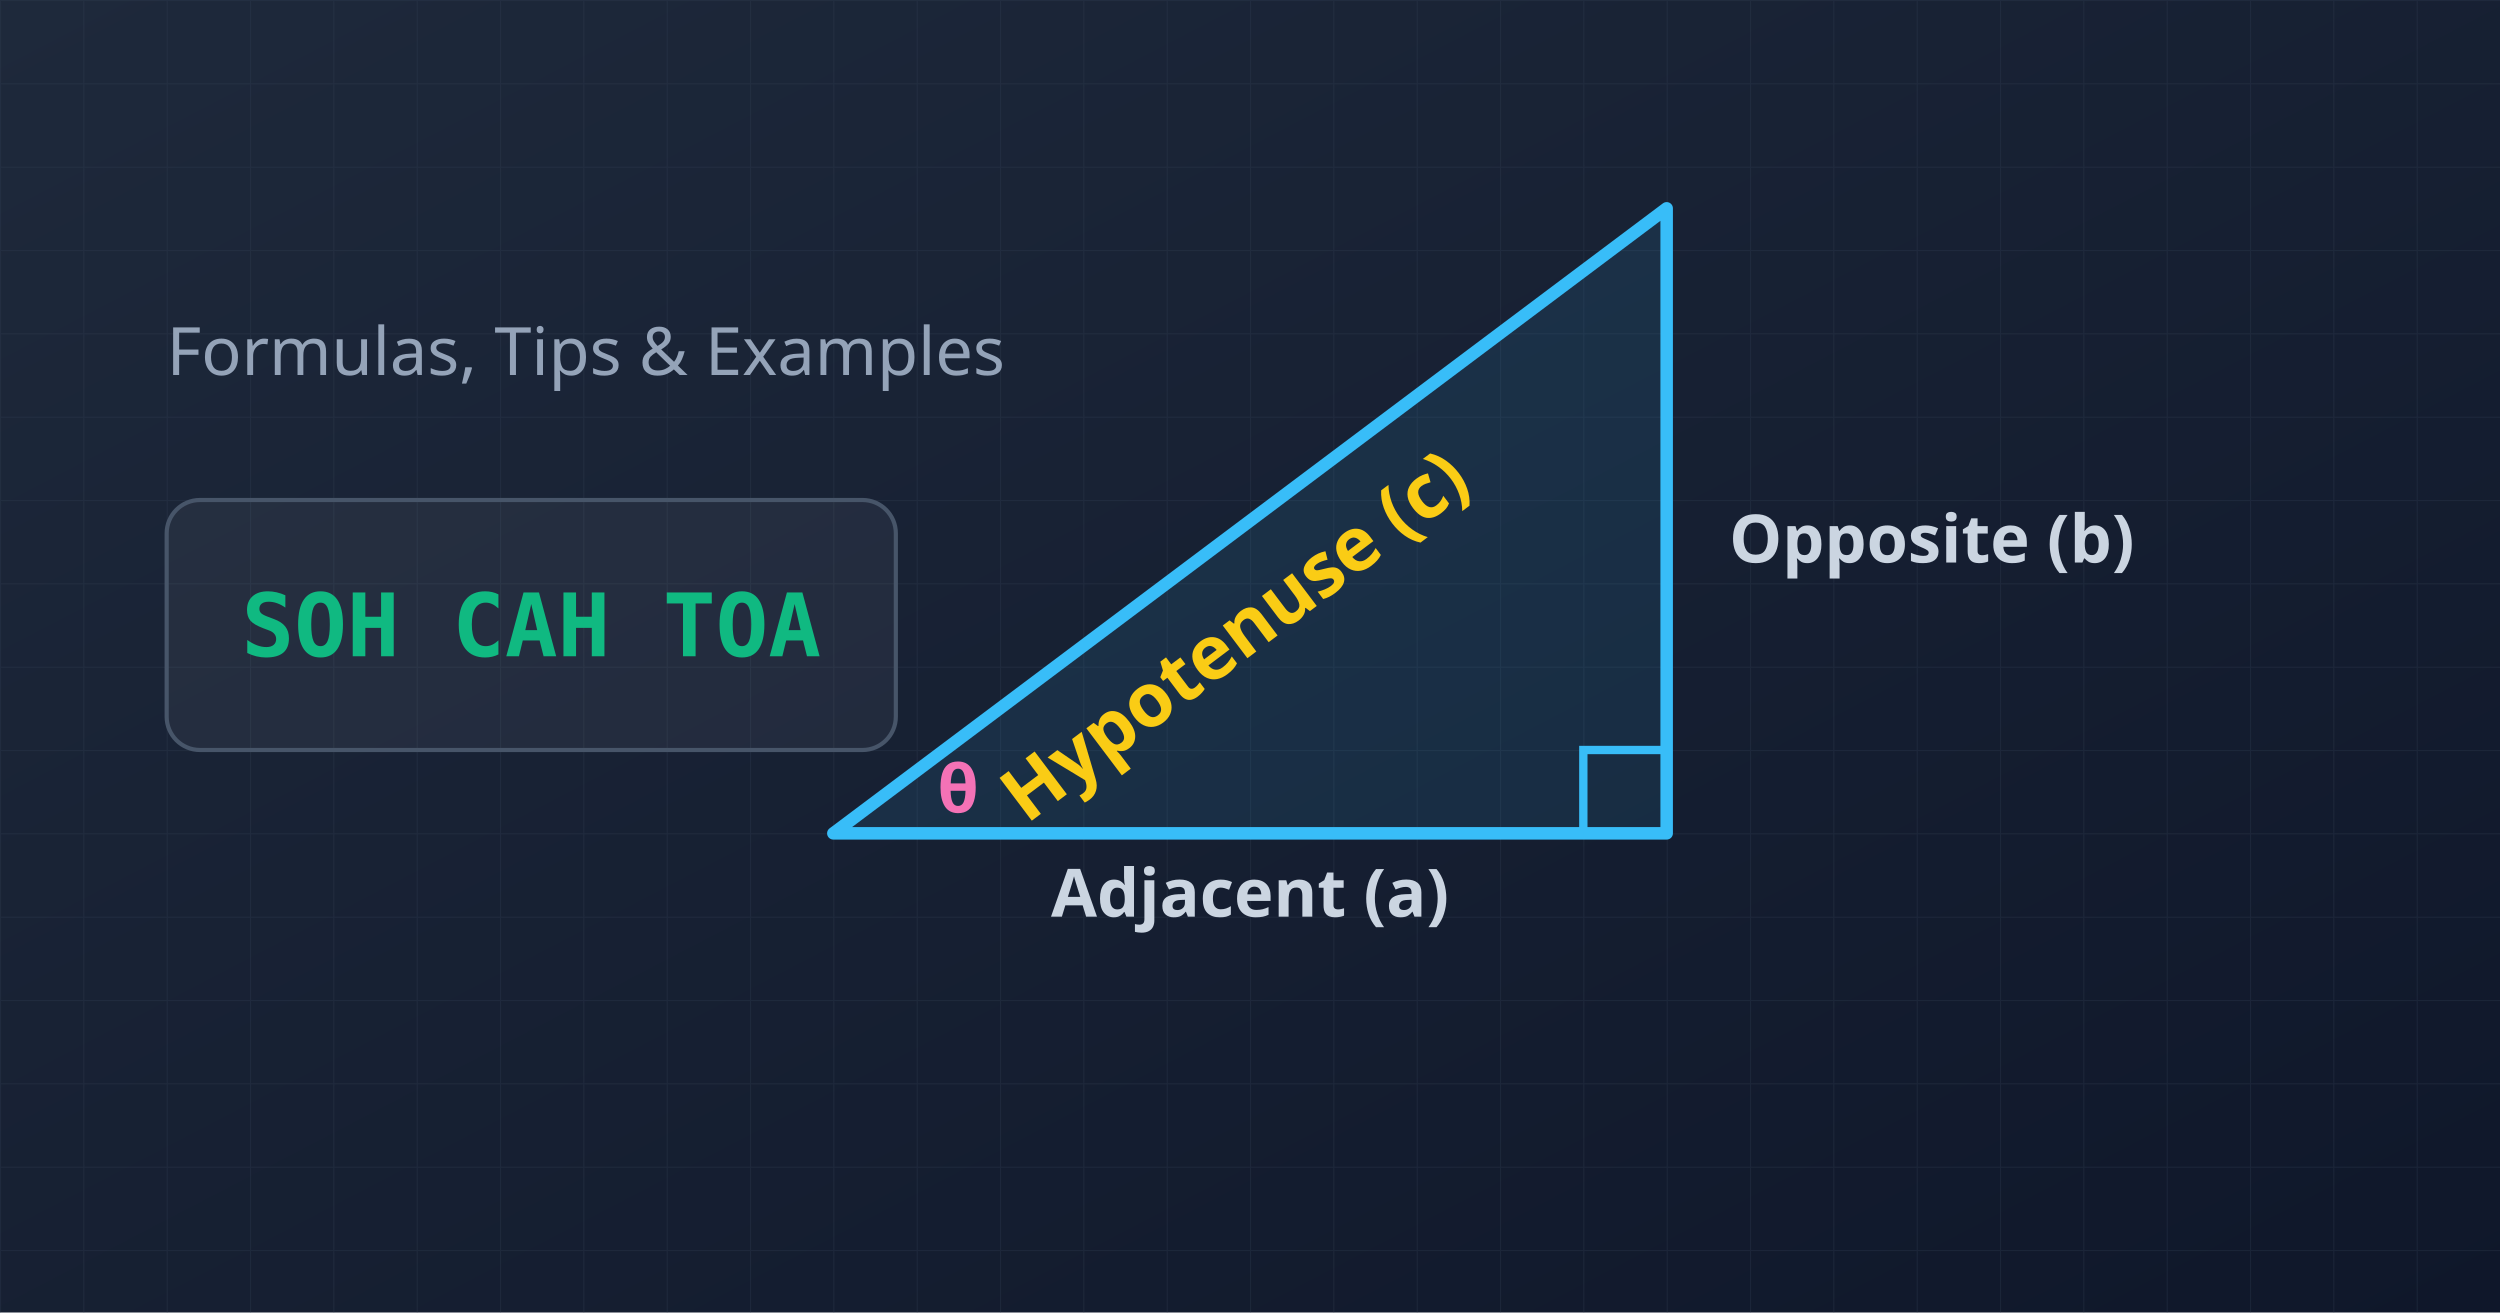
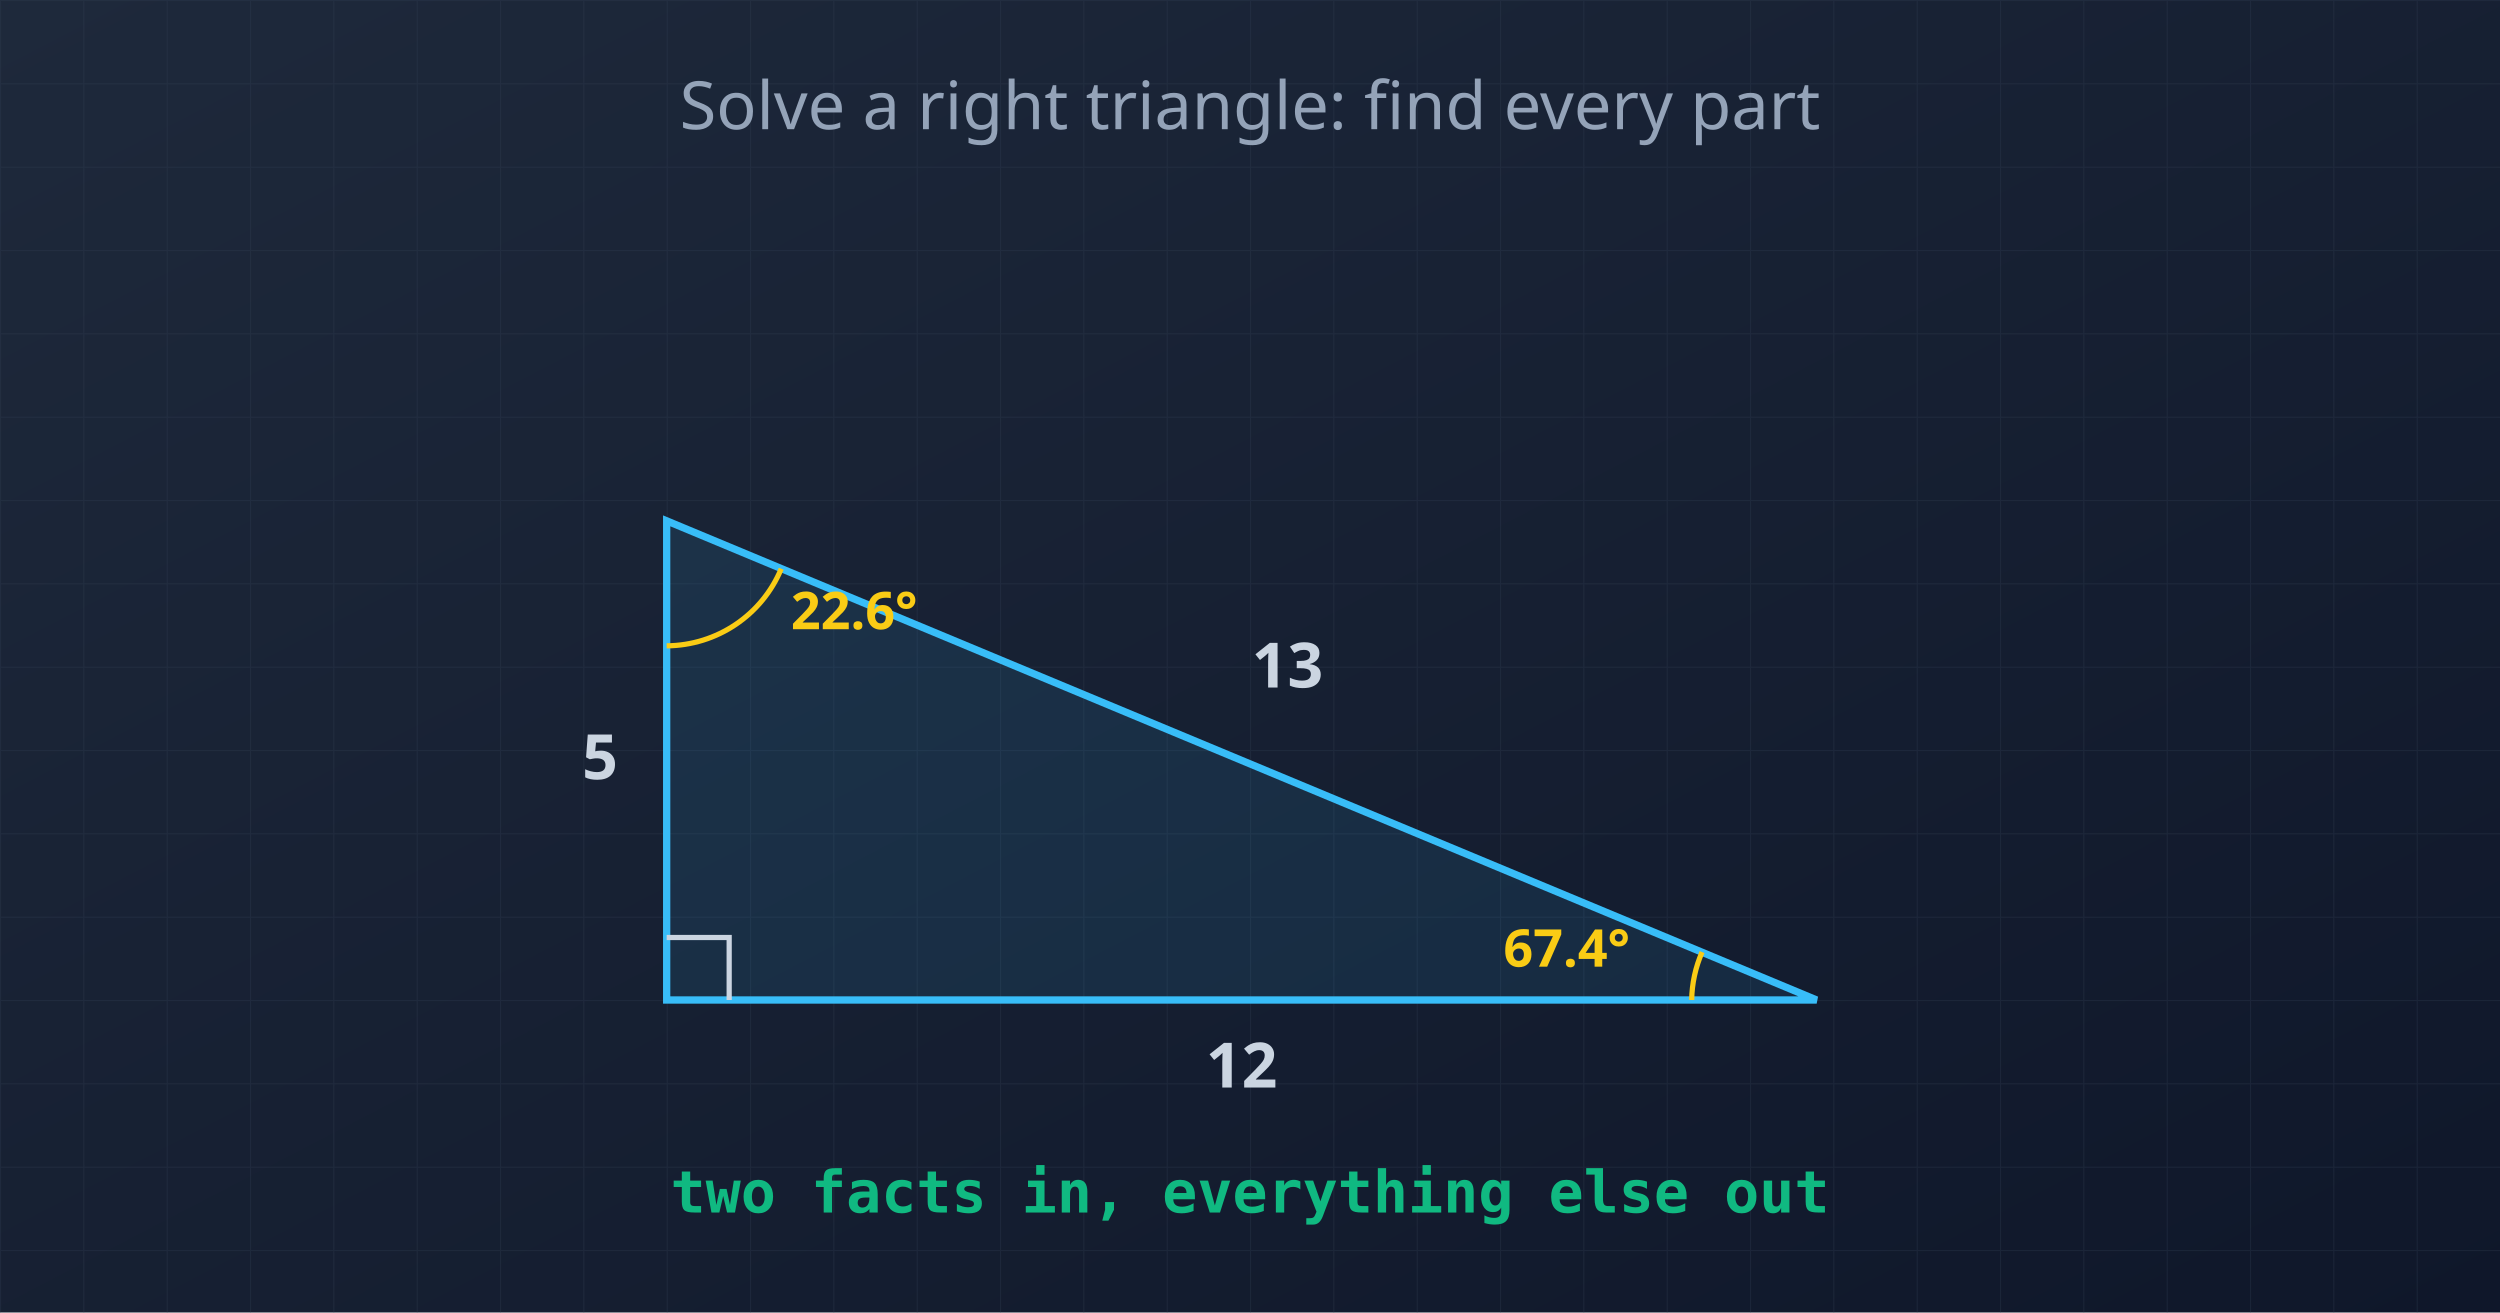
<svg xmlns="http://www.w3.org/2000/svg" width="1200" height="630">
  <defs>
    <linearGradient id="bg" x1="0%" y1="0%" x2="100%" y2="100%">
      <stop offset="0%" stop-color="#1e293b" />
      <stop offset="100%" stop-color="#0f172a" />
    </linearGradient>
    <pattern id="grid" width="40" height="40" patternUnits="userSpaceOnUse">
      <path d="M 40 0 L 0 0 0 40" fill="none" stroke="#334155" stroke-width="1" opacity="0.3" />
    </pattern>
  </defs>
  <rect width="1200" height="630" fill="url(#bg)" />
  <rect width="1200" height="630" fill="url(#grid)" />
-   <g transform="translate(600, 150)">
-     <path d="M -200 250 L 200 250 L 200 -50 Z" fill="rgba(56, 189, 248, 0.1)" stroke="#38bdf8" stroke-width="6" stroke-linejoin="round" />
-     <path d="M 160 250 L 160 210 L 200 210" fill="none" stroke="#38bdf8" stroke-width="4" />
-     <text x="0" y="290" font-family="system-ui, sans-serif" font-size="32" font-weight="600" fill="#cbd5e1" text-anchor="middle">Adjacent (a)</text>
-     <text x="230" y="120" font-family="system-ui, sans-serif" font-size="32" font-weight="600" fill="#cbd5e1" text-anchor="start">Opposite (b)</text>
-     <text x="0" y="165" font-family="system-ui, sans-serif" font-size="36" font-weight="bold" fill="#facc15" text-anchor="middle" transform="rotate(-37, 0, 165)">Hypotenuse (c)</text>
-     <text x="-150" y="240" font-family="system-ui, sans-serif" font-size="32" font-weight="bold" fill="#f472b6">θ</text>
-   </g>
-   <text x="80" y="180" font-family="system-ui, sans-serif" font-size="32" font-weight="500" fill="#94a3b8">Formulas, Tips &amp; Examples</text>
-   <rect x="80" y="240" width="350" height="120" rx="16" fill="rgba(255,255,255,0.05)" stroke="#475569" stroke-width="2" />
-   <text x="255" y="315" font-family="monospace" font-size="42" font-weight="bold" fill="#10b981" text-anchor="middle">SOH CAH TOA</text>
+   <text x="600" y="62" font-family="system-ui, sans-serif" font-size="32" font-weight="500" fill="#94a3b8" text-anchor="middle">Solve a right triangle: find every part</text>
+   <polygon points="320,480 872,480 320,250" fill="rgba(56,189,248,0.1)" stroke="#38bdf8" stroke-width="3.5" />
+   <path d="M 320 450 L 350 450 L 350 480" fill="none" stroke="#cbd5e1" stroke-width="2.5" />
+   <path d="M 812 480 A 60 60 0 0 1 817 457" fill="none" stroke="#facc15" stroke-width="2.5" />
+   <path d="M 375 273 A 60 60 0 0 1 320 310" fill="none" stroke="#facc15" stroke-width="2.5" />
+   <text x="288" y="374" font-family="system-ui, sans-serif" font-size="30" font-weight="600" fill="#cbd5e1" text-anchor="middle">5</text>
+   <text x="596" y="522" font-family="system-ui, sans-serif" font-size="30" font-weight="600" fill="#cbd5e1" text-anchor="middle">12</text>
+   <text x="618" y="330" font-family="system-ui, sans-serif" font-size="30" font-weight="600" fill="#cbd5e1" text-anchor="middle">13</text>
+   <text x="752" y="464" font-family="system-ui, sans-serif" font-size="25" font-weight="600" fill="#facc15" text-anchor="middle">67.4°</text>
+   <text x="410" y="302" font-family="system-ui, sans-serif" font-size="25" font-weight="600" fill="#facc15" text-anchor="middle">22.6°</text>
+   <text x="600" y="582" font-family="monospace" font-size="28" font-weight="bold" fill="#10b981" text-anchor="middle">two facts in, everything else out</text>
</svg>
